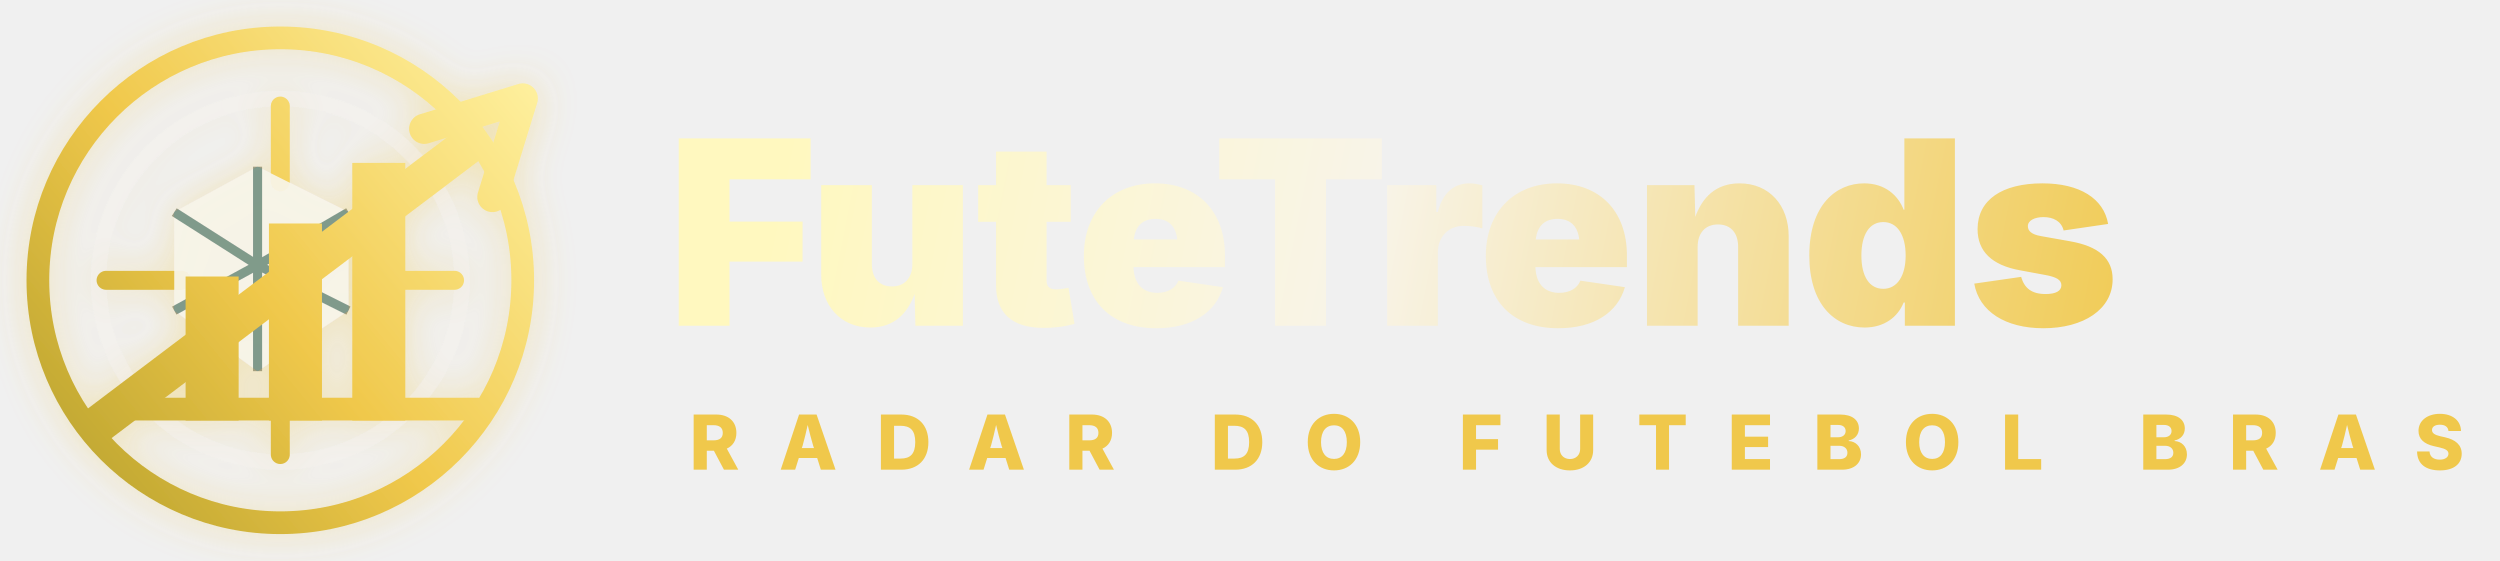
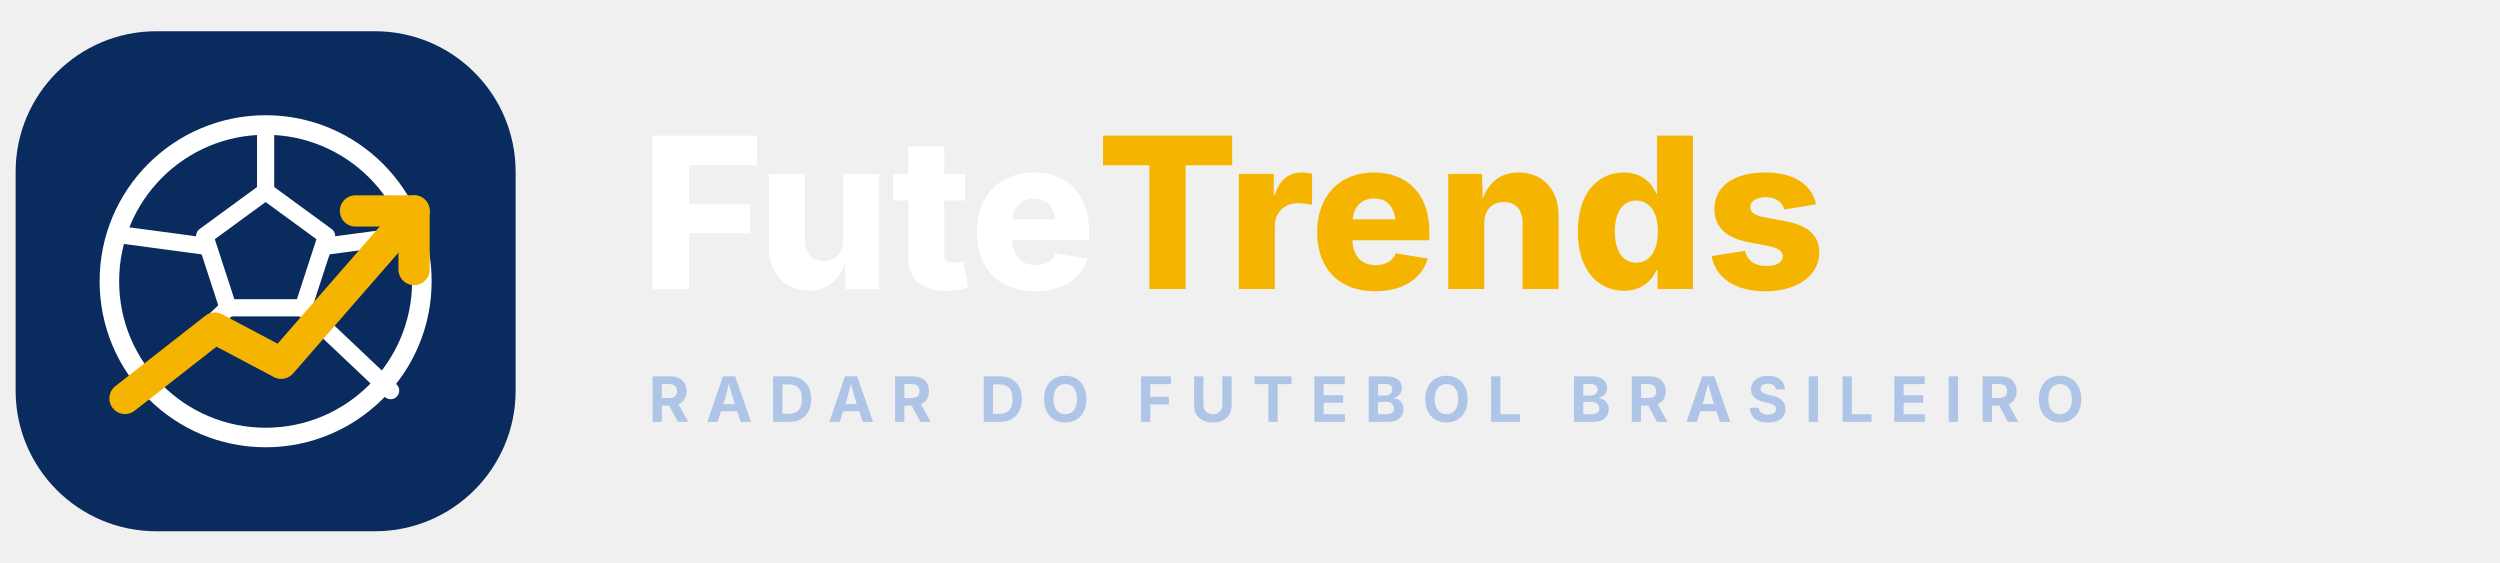
- <svg xmlns="http://www.w3.org/2000/svg" width="330" height="74" viewBox="0 0 330 74" role="img" aria-labelledby="title desc">
-   <defs>
-     <linearGradient id="gold" x1="5" x2="72" y1="64" y2="9" gradientUnits="userSpaceOnUse">
-       <stop stop-color="#b8a22d" />
-       <stop offset=".45" stop-color="#f0c84b" />
-       <stop offset="1" stop-color="#fff2a2" />
-     </linearGradient>
-     <linearGradient id="word" x1="104" x2="286" y1="18" y2="54" gradientUnits="userSpaceOnUse">
-       <stop stop-color="#fff8bf" />
-       <stop offset=".42" stop-color="#f8f4e8" />
-       <stop offset="1" stop-color="#f0c84b" />
-     </linearGradient>
-     <filter id="softGlow" x="-30%" y="-30%" width="160%" height="160%">
-       <feDropShadow dx="0" dy="0" stdDeviation="2.5" flood-color="#f0c84b" flood-opacity=".35" />
-     </filter>
-   </defs>
-   <g filter="url(#softGlow)">
-     <circle cx="37" cy="37" r="32" fill="none" stroke="url(#gold)" stroke-width="3" />
-     <circle cx="37" cy="37" r="24" fill="none" stroke="#f8f4e8" stroke-width="2" opacity=".28" />
-     <path d="M14 37h10M50 37h10M37 14v10M37 50v10" stroke="url(#gold)" stroke-width="2.5" stroke-linecap="round" />
-     <path d="M23 28l11-6 12 6v13l-12 8-11-8V28Z" fill="#f8f4e8" opacity=".93" />
-     <path d="M34 22v27M23 28l11 7 12-7M23 41l11-6 12 6" fill="none" stroke="#0a3f32" stroke-width="1.2" opacity=".5" />
-     <path d="M17 54h46" stroke="url(#gold)" stroke-width="3" stroke-linecap="round" />
-     <path d="M28 52V40M39 52V33M50 52V25" stroke="url(#gold)" stroke-width="7" stroke-linecap="square" />
-     <path d="M13 56L62 19" stroke="url(#gold)" stroke-width="5" stroke-linecap="round" />
-     <path d="M56 17l13-4-4 13" fill="none" stroke="url(#gold)" stroke-width="4" stroke-linecap="round" stroke-linejoin="round" />
+ <svg xmlns="http://www.w3.org/2000/svg" width="320" height="72" viewBox="0 0 320 72" fill="none">
+   <g transform="translate(2 4)">
+     <rect width="64" height="64" rx="18" fill="#0A2B5E" />
+     <circle cx="32" cy="32" r="20" stroke="#FFFFFF" stroke-width="2.5" />
+     <path d="M32 20.5L39.8 26.2L36.8 35.4H27.2L24.2 26.2L32 20.5Z" stroke="#FFFFFF" stroke-width="2.2" stroke-linejoin="round" />
+     <path d="M32 12V20.5M13 26L24.2 27.5M16 46L27.2 35.4M48 46L36.8 35.4M51 26L39.8 27.5" stroke="#FFFFFF" stroke-width="2.2" stroke-linecap="round" />
+     <path d="M14 47L25.5 38L34 42.5L51 23" stroke="#F4B400" stroke-width="4" stroke-linecap="round" stroke-linejoin="round" />
+     <path d="M43.5 23H51V30.5" stroke="#F4B400" stroke-width="4" stroke-linecap="round" stroke-linejoin="round" />
  </g>
-   <text x="88" y="43" fill="url(#word)" font-family="Inter, Arial, sans-serif" font-size="34" font-weight="900" letter-spacing="0">FuteTrends</text>
-   <text x="91" y="62" fill="#f0c84b" font-family="Inter, Arial, sans-serif" font-size="10" font-weight="800" letter-spacing="5.2">RADAR DO FUTEBOL BRASILEIRO</text>
+   <text x="82" y="37" fill="#FFFFFF" font-family="Inter, Arial, sans-serif" font-size="27" font-weight="800">Fute<tspan fill="#F4B400">Trends</tspan>
+   </text>
+   <text x="83" y="54" fill="#AFC5E8" font-family="Inter, Arial, sans-serif" font-size="8" font-weight="700" letter-spacing="2.1">RADAR DO FUTEBOL BRASILEIRO</text>
</svg>
